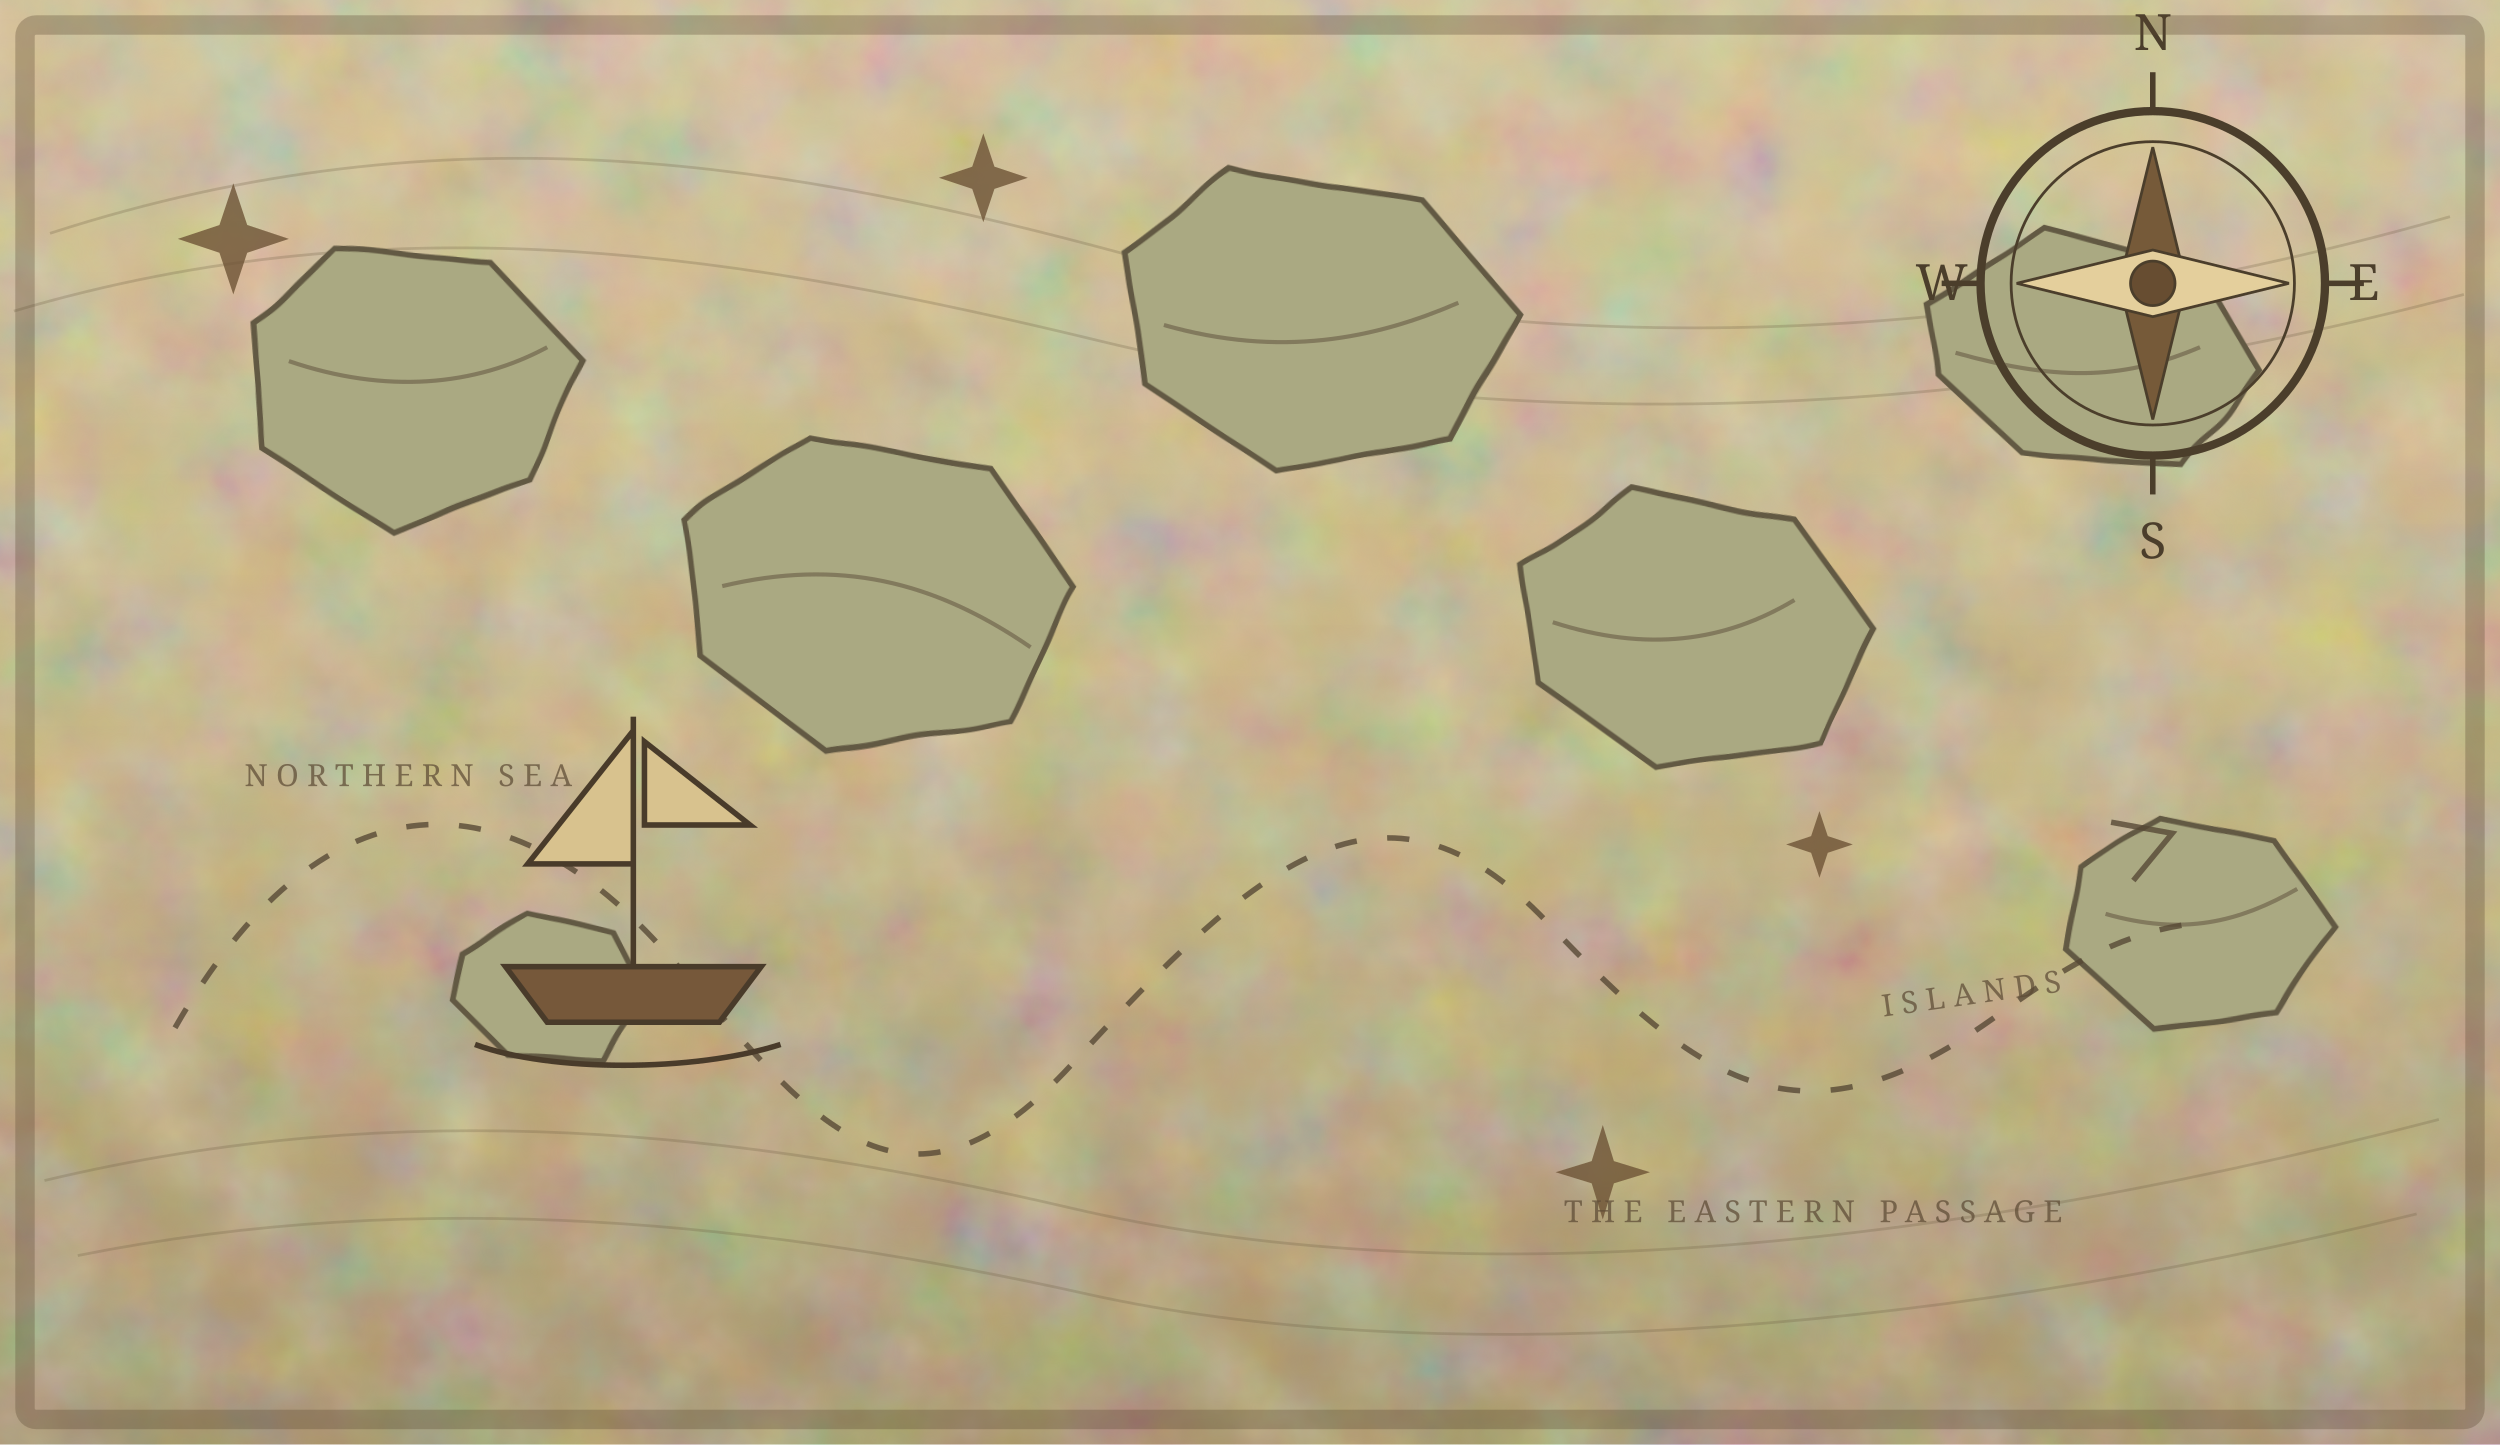
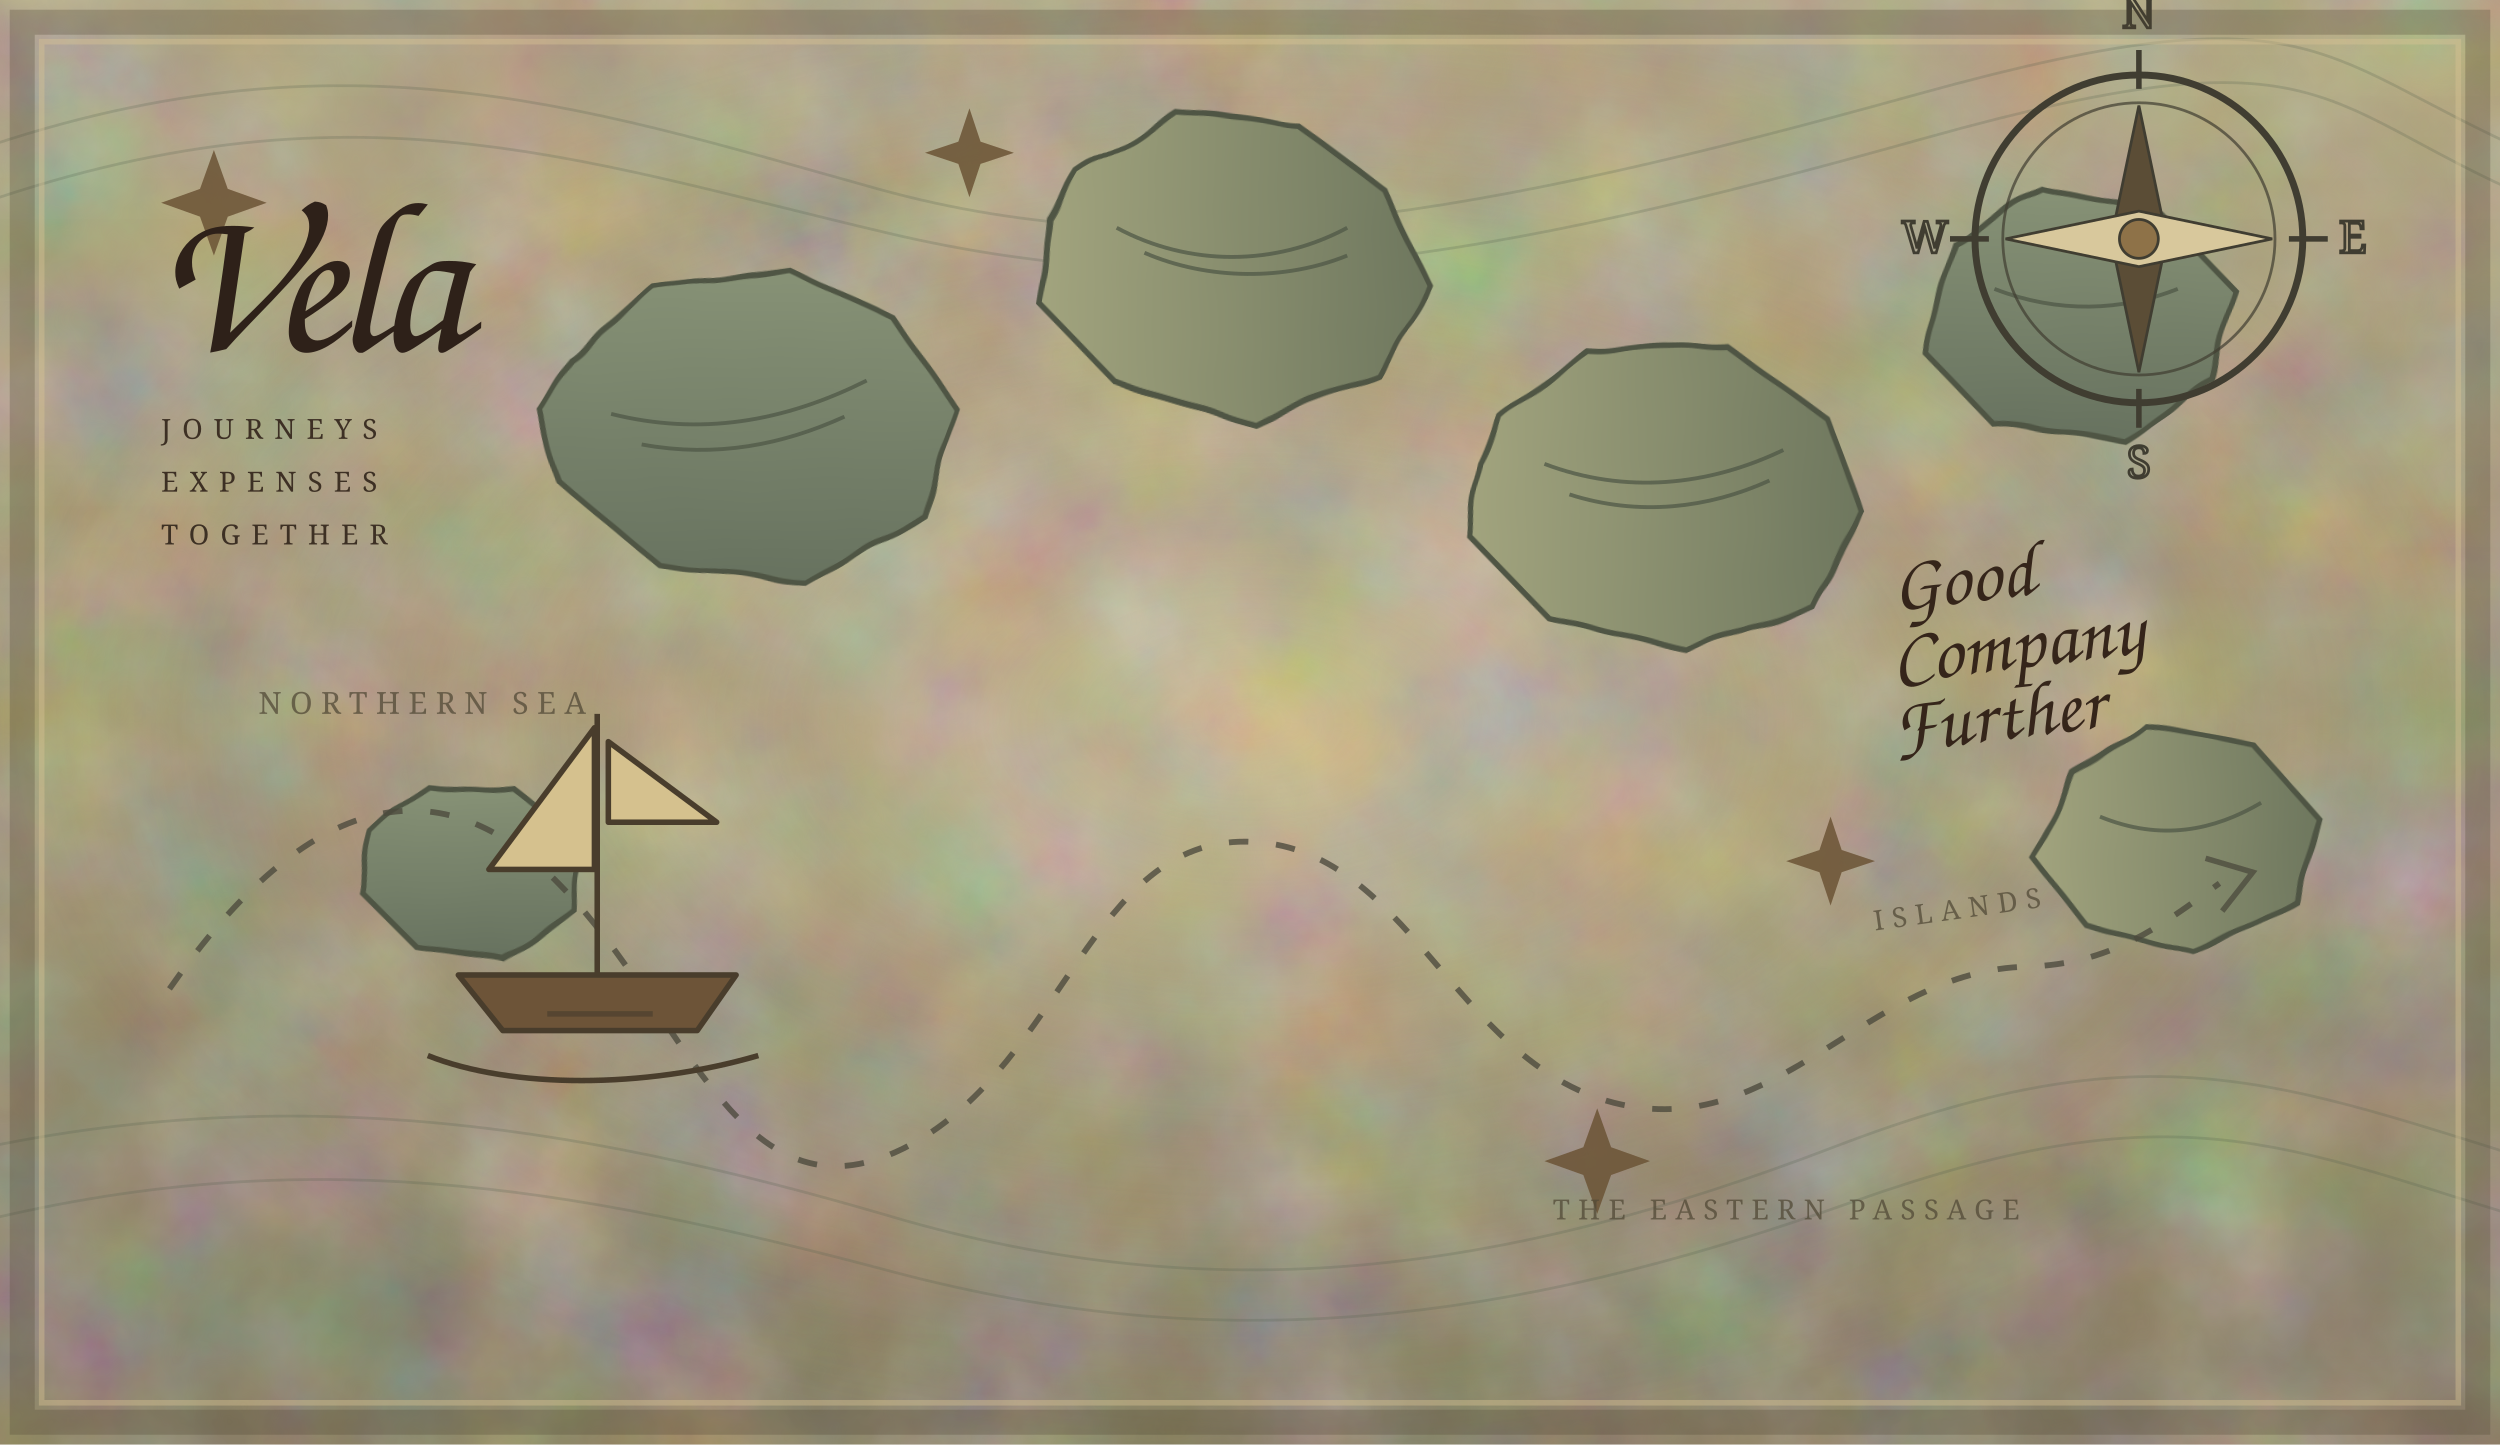
- <svg xmlns="http://www.w3.org/2000/svg" viewBox="0 0 900 520">
+ <svg xmlns="http://www.w3.org/2000/svg" viewBox="0 0 900 520" preserveAspectRatio="xMidYMid slice">
  <defs>
-     <linearGradient id="paper" x2="0" y2="1">
-       <stop stop-color="#d8c596" />
-       <stop offset=".52" stop-color="#c9b681" />
-       <stop offset="1" stop-color="#a99568" />
+     <linearGradient id="sea" x2="0" y2="1">
+       <stop stop-color="#b9ad83" />
+       <stop offset=".45" stop-color="#a99d73" />
+       <stop offset="1" stop-color="#81775b" />
    </linearGradient>
-     <filter id="grain">
-       <feTurbulence type="fractalNoise" baseFrequency=".028" numOctaves="4" seed="21" />
-       <feColorMatrix values=".12 0 0 0 .45 .08 0 0 .08 .35 .05 0 0 .18 0 0 0 .22 0" />
+     <radialGradient id="wash">
+       <stop stop-color="#d9c79a" stop-opacity=".75" />
+       <stop offset="1" stop-color="#83795d" stop-opacity=".18" />
+     </radialGradient>
+     <filter id="paperNoise">
+       <feTurbulence type="fractalNoise" baseFrequency=".018" numOctaves="5" seed="31" />
+       <feColorMatrix values=".18 0 0 0 .40 .14 0 0 .10 .34 .08 0 0 .16 0 0 0 .28 0" />
    </filter>
    <filter id="rough">
-       <feTurbulence type="fractalNoise" baseFrequency=".025" numOctaves="2" seed="8" />
-       <feDisplacementMap in="SourceGraphic" scale="4" />
+       <feTurbulence type="fractalNoise" baseFrequency=".035" numOctaves="2" seed="12" result="n" />
+       <feDisplacementMap in="SourceGraphic" in2="n" scale="5" />
    </filter>
+     <linearGradient id="land" x2="0" y2="1">
+       <stop stop-color="#879276" />
+       <stop offset="1" stop-color="#67725f" />
+     </linearGradient>
+     <linearGradient id="land2">
+       <stop stop-color="#a2a47e" />
+       <stop offset="1" stop-color="#6e775e" />
+     </linearGradient>
  </defs>
-   <rect width="900" height="520" fill="url(#paper)" />
-   <rect width="900" height="520" filter="url(#grain)" opacity=".5" />
-   <g fill="none" stroke="#66583d" stroke-width="1" opacity=".25">
-     <path d="M18 84c145-47 267-25 389 8s282 41 475-14" />
-     <path d="M5 112c139-41 264-20 392 11s298 34 490-17" />
-     <path d="M16 425c130-31 250-18 370 10s285 22 492-32" />
-     <path d="M28 452c125-25 247-12 364 14s292 17 478-29" />
+   <rect width="900" height="520" fill="url(#sea)" />
+   <rect width="900" height="520" fill="url(#wash)" />
+   <rect width="900" height="520" filter="url(#paperNoise)" opacity=".48" />
+   <g fill="none" stroke="#4f5948" opacity=".22" stroke-width="1">
+     <path d="M-30 62C115 5 208 38 316 68S535 77 690 34S832 25 930 63" />
+     <path d="M-20 78C122 25 205 57 320 84S535 94 692 50S831 42 930 79" />
+     <path d="M-35 420C95 386 205 404 321 438S540 459 660 413S823 391 935 425" />
+     <path d="M-20 443C107 409 205 427 322 458S542 477 666 433S823 414 930 445" />
  </g>
-   <g fill="#aaa982" stroke="#625943" stroke-width="2" filter="url(#rough)">
-     <path d="M91 116l30-26 55 4 33 35-18 44-49 19-47-30z" />
-     <path d="M247 188l44-31 66 12 30 43-23 48-66 11-46-35z" />
-     <path d="M405 91l38-30 69 11 35 41-25 45-62 12-48-32z" />
-     <path d="M548 204l40-28 59 12 28 39-20 40-59 9-43-31z" />
-     <path d="M694 110l42-28 55 14 23 38-28 34-58-5-31-29z" />
-     <path d="M749 312l28-18 42 9 22 31-21 31-45 5-31-28z" />
-     <path d="M167 344l23-15 31 7 12 24-16 22-34-2-20-20z" />
+   <g filter="url(#rough)" stroke="#4f5544" stroke-width="2">
+     <path fill="url(#land2)" d="M388 62l35-22 43 4 32 24 17 35-19 32-45 17-49-14-28-29 4-30z" />
+     <path fill="url(#land)" d="M205 129l30-26 48-7 38 18 24 34-13 37-42 25-52-6-37-31-7-26z" />
+     <path fill="url(#land2)" d="M540 150l31-24 51-1 35 25 13 34-18 34-45 16-50-12-28-29 4-26z" />
+     <path fill="url(#land)" d="M704 88l31-20 43 9 26 27-8 32-32 22-46-5-25-26z" />
+     <path fill="url(#land2)" d="M747 279l26-17 39 7 23 26-9 29-36 19-39-10-20-25z" />
+     <path fill="url(#land)" d="M134 300l20-17 32 2 23 18-2 25-26 17-32-5-20-20z" />
  </g>
-   <g fill="none" stroke="#71664d" stroke-width="1.5" opacity=".7">
-     <path d="M104 130c35 12 67 9 93-5" />
-     <path d="M260 211c42-10 76-2 111 22" />
-     <path d="M419 117c42 12 76 5 106-8" />
-     <path d="M559 224c34 11 62 7 87-8" />
-     <path d="M704 127c39 11 62 9 88-2" />
-     <path d="M758 329c28 8 48 3 69-9" />
+   <g fill="none" stroke="#4d5645" stroke-width="1.4" opacity=".72">
+     <path d="M402 82c26 14 57 14 83 0" />
+     <path d="M412 91c23 10 51 10 73 1" />
+     <path d="M220 149c32 8 62 3 92-12" />
+     <path d="M231 160c27 5 51 0 73-10" />
+     <path d="M556 167c29 11 59 8 86-5" />
+     <path d="M565 178c25 8 50 5 72-5" />
+     <path d="M718 104c23 9 46 8 66 0" />
+     <path d="M756 294c22 9 41 5 58-5" />
  </g>
-   <g fill="none" stroke="#554733" stroke-width="2" opacity=".78">
-     <path d="M63 370c52-91 117-93 175-29 48 53 83 113 148 42 66-72 112-113 171-51 55 58 91 84 160 35 25-18 44-30 69-34" stroke-dasharray="8 11" />
-     <path d="M760 296l22 4-14 17" />
+   <path d="M61 356C111 284 159 274 202 319C248 366 267 445 328 412C383 382 393 302 449 303C507 304 523 382 581 397C640 412 672 349 730 348C760 347 777 334 799 318" fill="none" stroke="#4b493c" stroke-width="2.1" stroke-dasharray="7 10" opacity=".78" />
+   <path d="M794 309l17 5-11 14" fill="none" stroke="#4b493c" stroke-width="2" opacity=".75" />
+   <g transform="translate(770 86)" fill="none" stroke="#403d31">
+     <circle r="59" stroke-width="2.5" />
+     <circle r="49" stroke-width="1" opacity=".7" />
+     <path d="M0-48L10 0 0 48-10 0Z" fill="#5b4d36" />
+     <path d="M-48 0L0-10 48 0 0 10Z" fill="#d8c89c" />
+     <path d="M0-68v14M0 54v14M-68 0h14M54 0h14" stroke-width="2" />
+     <circle r="7" fill="#8e7248" />
+     <text x="0" y="-76" text-anchor="middle" font-family="Georgia,serif" font-size="16">N</text>
+     <text x="0" y="86" text-anchor="middle" font-family="Georgia,serif" font-size="16">S</text>
+     <text x="-77" y="5" text-anchor="middle" font-family="Georgia,serif" font-size="16">W</text>
+     <text x="77" y="5" text-anchor="middle" font-family="Georgia,serif" font-size="16">E</text>
  </g>
-   <g transform="translate(775 102)" fill="none" stroke="#4b3e2b">
-     <circle r="62" stroke-width="3" />
-     <circle r="51" />
-     <path d="M0-49L12 0 0 49-12 0Z" fill="#765a39" />
-     <path d="M-49 0L0-12 49 0 0 12Z" fill="#e4cf9c" />
-     <circle r="8" fill="#674d31" />
-     <path d="M0-76v13M0 63v13M-76 0h13M63 0h13" stroke-width="2" />
+   <g transform="translate(215 323)" stroke="#493d2c" stroke-width="2" stroke-linejoin="round">
+     <path d="M-50 28h100l-14 20h-70z" fill="#6d5438" />
+     <path d="M0 28V-66" fill="none" />
+     <path d="M-1-61L-39-10h38z" fill="#d5c18e" />
+     <path d="M4-56l39 29H4z" fill="#d5c18e" />
+     <path d="M-61 57c30 12 78 12 119 0" fill="none" />
+     <path d="M-18 42h38" fill="none" opacity=".65" />
  </g>
-   <g font-family="Georgia,serif" font-size="18" fill="#4b3e2b" text-anchor="middle">
-     <text x="775" y="18">N</text>
-     <text x="775" y="201">S</text>
-     <text x="699" y="108">W</text>
-     <text x="851" y="108">E</text>
+   <g fill="#6b5335" opacity=".85">
+     <path d="M77 54l5 14 14 5-14 5-5 14-5-14-14-5 14-5z" />
+     <path d="M349 39l4 12 12 4-12 4-4 12-4-12-12-4 12-4z" />
+     <path d="M659 294l4 12 12 4-12 4-4 12-4-12-12-4 12-4z" />
+     <path d="M575 399l5 14 14 5-14 5-5 14-5-14-14-5 14-5z" />
  </g>
-   <g transform="translate(228 318)" stroke="#493b2a" fill="none" stroke-width="2">
-     <path d="M-46 30h92l-15 20h-62z" fill="#76583a" />
-     <path d="M0 30V-60M0-55L-38-7h38zM4-51l38 30H4z" fill="#d8c28e" />
-     <path d="M-57 58c27 10 79 10 110 0" />
+   <g fill="#514936" font-family="Georgia,serif" opacity=".74">
+     <text x="93" y="257" font-size="11" letter-spacing="3">NORTHERN SEA</text>
+     <text x="675" y="335" font-size="10" letter-spacing="3" transform="rotate(-8 675 335)">ISLANDS</text>
+     <text x="559" y="439" font-size="10" letter-spacing="3">THE EASTERN PASSAGE</text>
  </g>
-   <g fill="#6b5133" opacity=".78">
-     <path d="M84 66l5 15 15 5-15 5-5 15-5-15-15-5 15-5z" />
-     <path d="M577 405l4 13 13 4-13 4-4 13-4-13-13-4 13-4z" />
-     <path d="M354 48l4 12 12 4-12 4-4 12-4-12-12-4 12-4z" />
-     <path d="M655 292l3 9 9 3-9 3-3 9-3-9-9-3 9-3z" />
-   </g>
-   <g fill="#5d4b35" font-family="Georgia,serif" font-size="11" letter-spacing="3" opacity=".72">
-     <text x="88" y="283">NORTHERN SEA</text>
-     <text x="563" y="440">THE EASTERN PASSAGE</text>
-     <text x="678" y="366" transform="rotate(-8 678 366)">ISLANDS</text>
-   </g>
-   <rect x="9" y="9" width="882" height="502" rx="4" fill="none" stroke="#58462f" stroke-width="7" opacity=".32" />
+   <text x="55" y="126" fill="#2e2119" font-family="cursive" font-style="italic" font-size="78" letter-spacing="-4">Vela</text>
+   <text x="58" y="158" fill="#3d3024" font-family="Georgia,serif" font-size="10" letter-spacing="4">JOURNEYS</text>
+   <text x="58" y="177" fill="#3d3024" font-family="Georgia,serif" font-size="10" letter-spacing="4">EXPENSES</text>
+   <text x="58" y="196" fill="#3d3024" font-family="Georgia,serif" font-size="10" letter-spacing="4">TOGETHER</text>
+   <text x="682" y="220" fill="#35251a" font-family="cursive" font-style="italic" font-size="28" transform="rotate(-7 682 220)">Good</text>
+   <text x="682" y="246" fill="#35251a" font-family="cursive" font-style="italic" font-size="28" transform="rotate(-7 682 246)">Company</text>
+   <text x="682" y="271" fill="#35251a" font-family="cursive" font-style="italic" font-size="28" transform="rotate(-7 682 271)">Further</text>
+   <rect x="8" y="8" width="884" height="504" fill="none" stroke="#4c412d" stroke-width="9" opacity=".28" />
+   <rect x="15" y="15" width="870" height="490" fill="none" stroke="#d9c493" stroke-width="2" opacity=".42" />
</svg>
